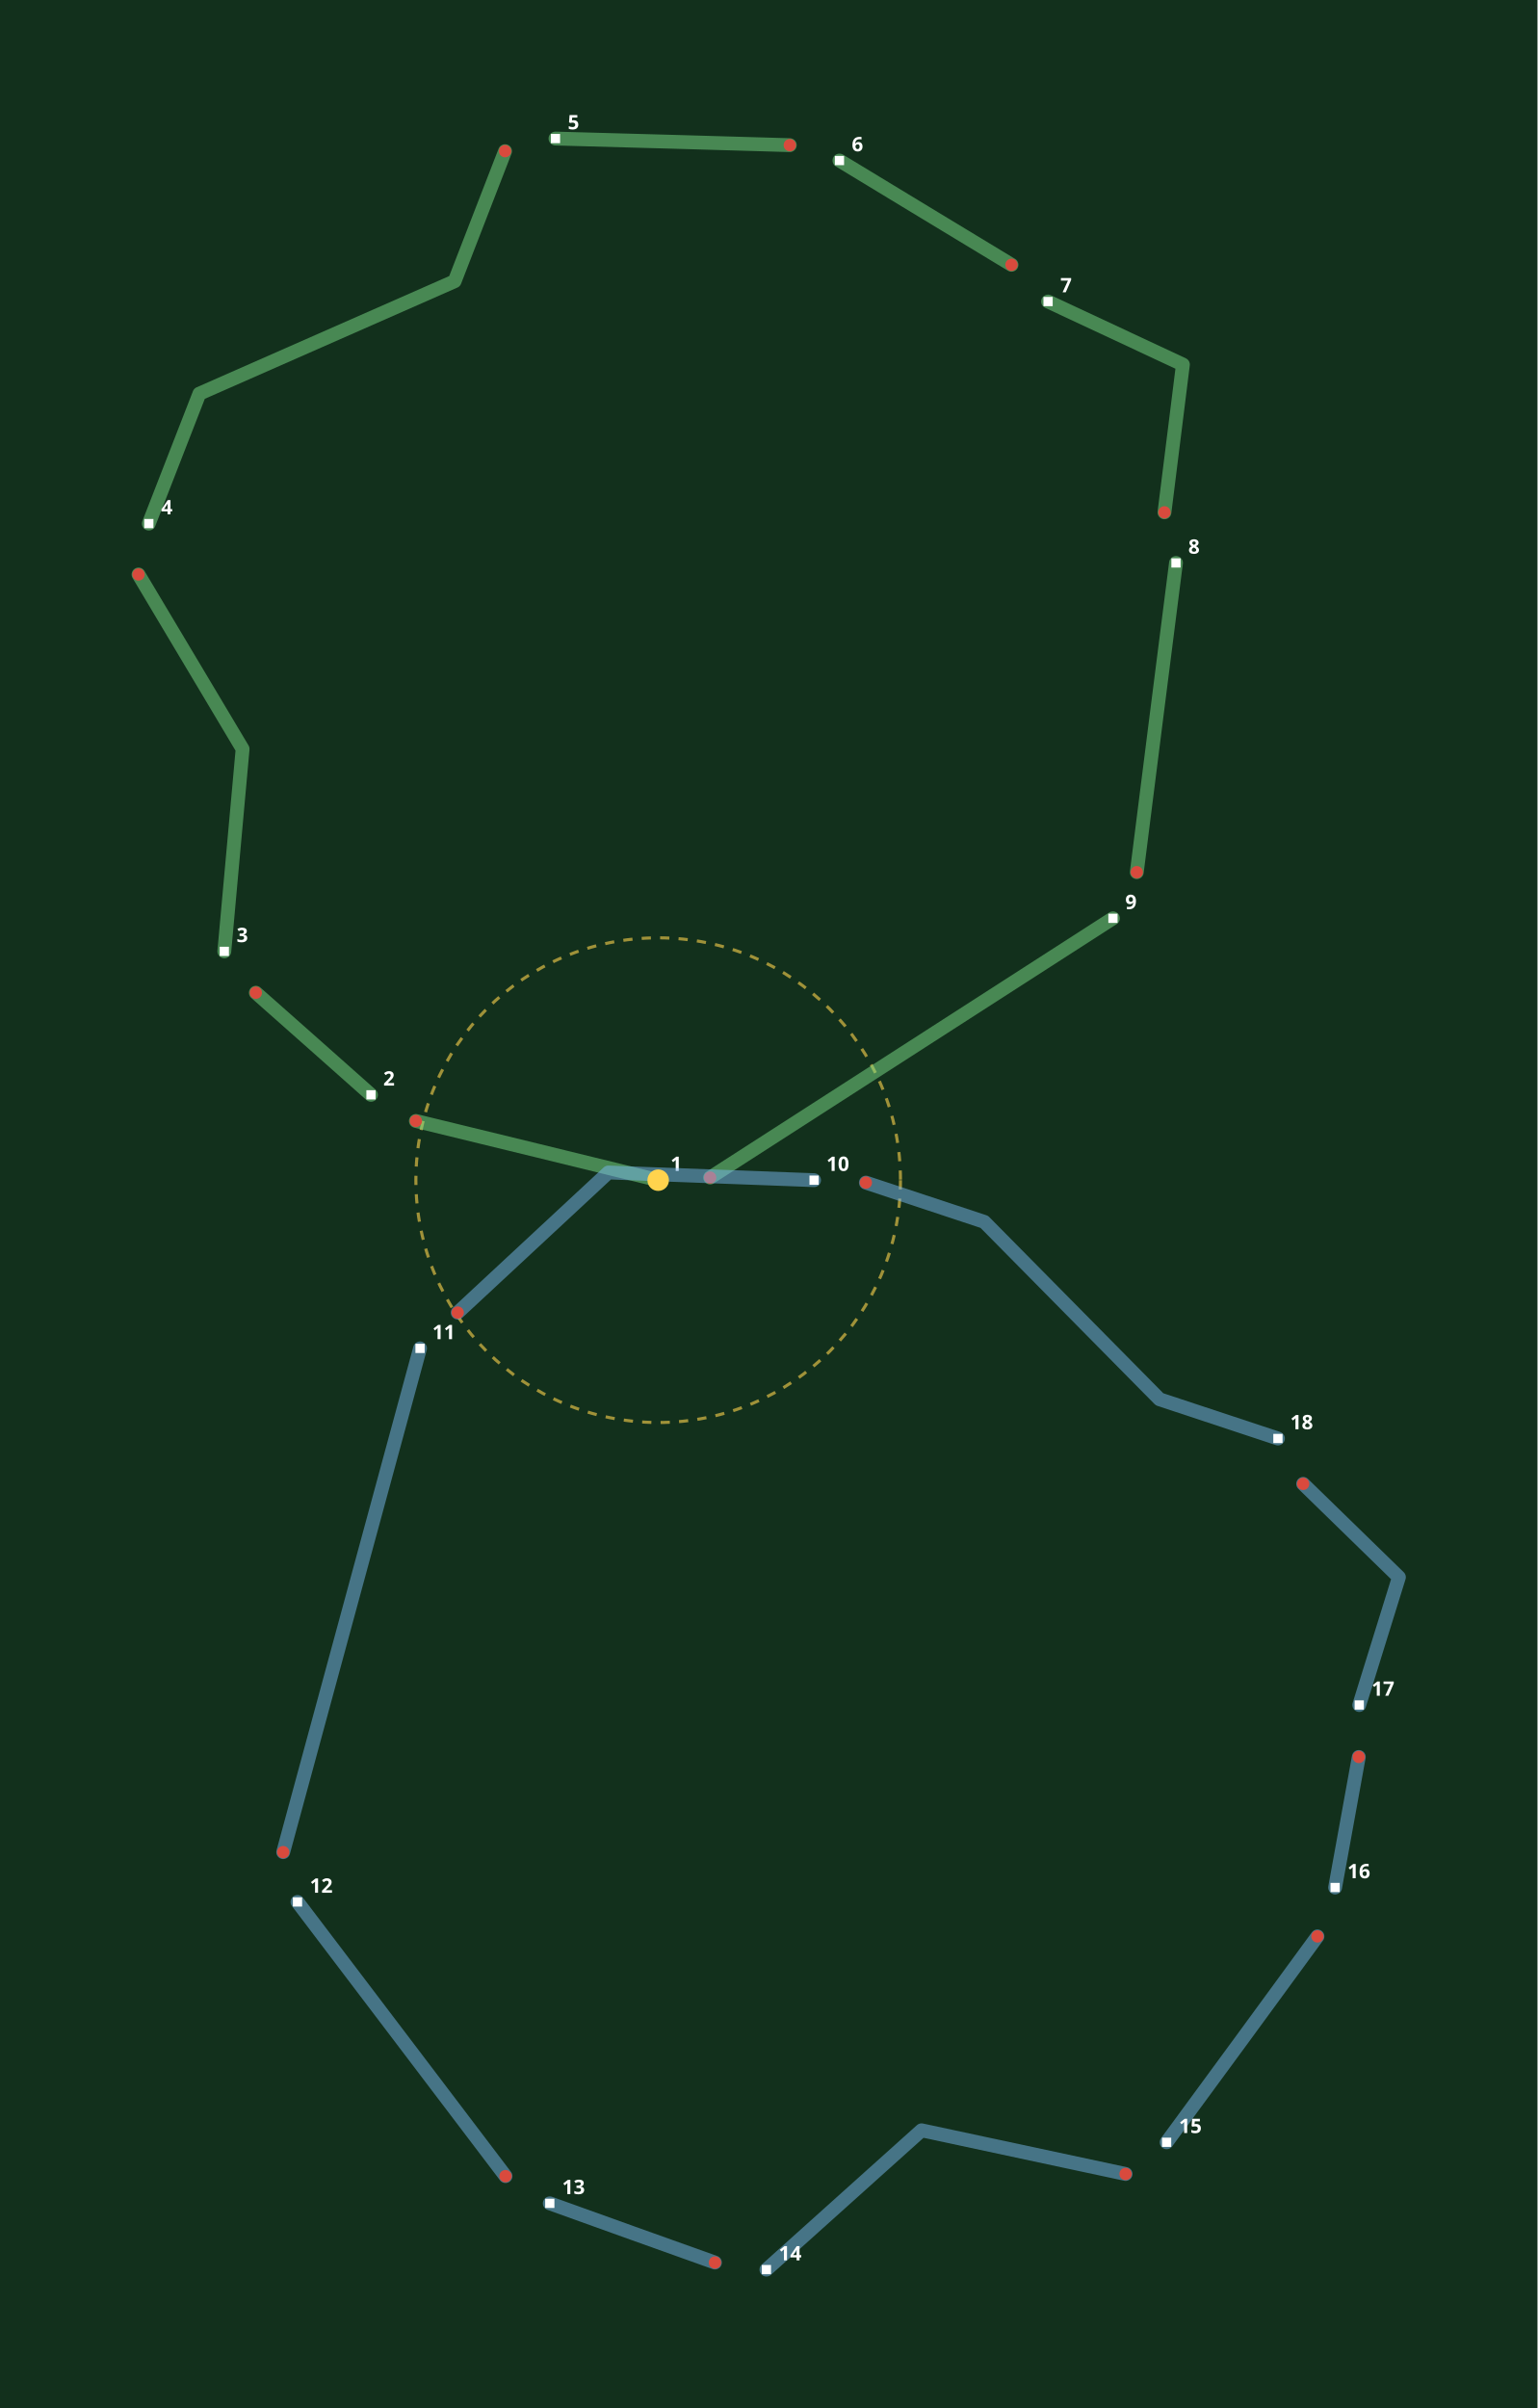
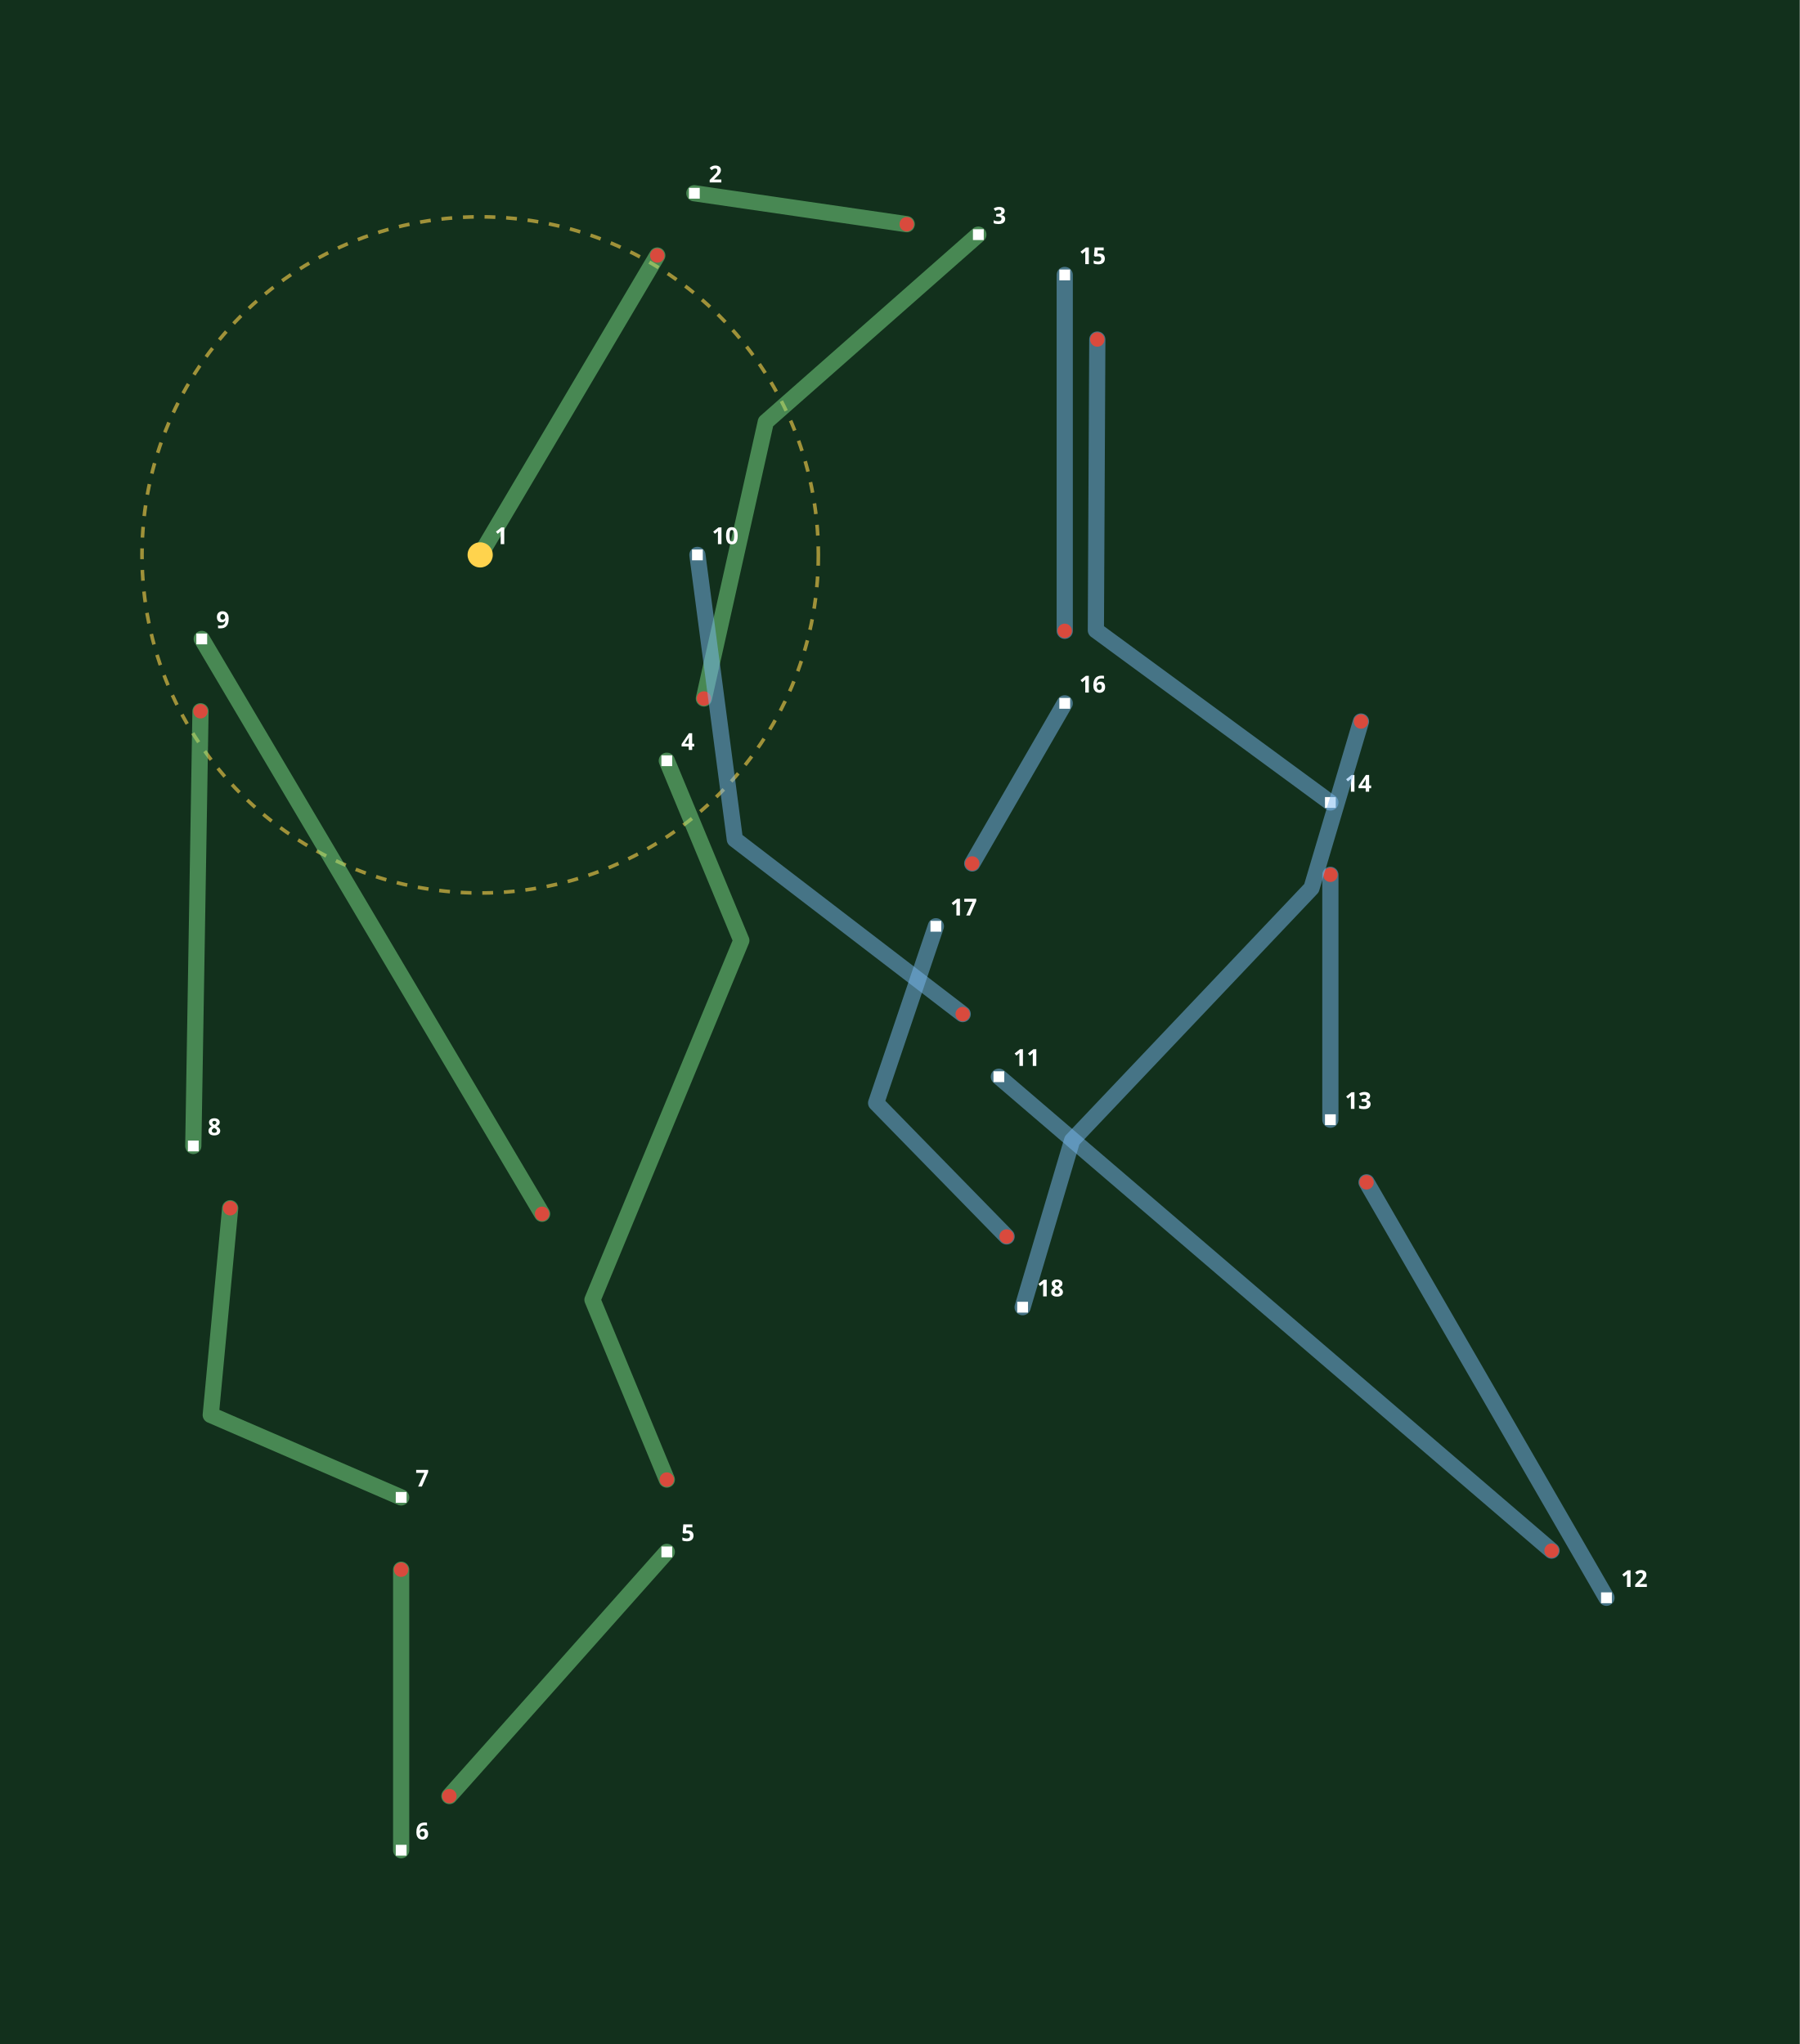
- <svg xmlns="http://www.w3.org/2000/svg" width="1000" height="1566" viewBox="0 0 1000 1566">
-   <rect width="1000" height="1566" fill="#12301c" />
-   <circle cx="428.1" cy="767.5" r="157.6" fill="none" stroke="#ffd34d" stroke-width="2" stroke-opacity="0.6" stroke-dasharray="6 6" />
-   <polyline points="428.1 767.5 349.3 748.2 270.5 729" fill="none" stroke="#7ee08a" stroke-width="9" stroke-opacity="0.5" stroke-linecap="round" stroke-linejoin="round" />
-   <rect x="425.1" y="764.5" width="6" height="6" fill="#ffffff" />
-   <circle cx="270.5" cy="729" r="4" fill="#d94a3d" />
-   <text x="436.1" y="761.5" fill="#ffffff" font-family="sans-serif" font-size="13" font-weight="600">1</text>
-   <polyline points="241.3 712 203.9 678.8 166.4 645.6" fill="none" stroke="#7ee08a" stroke-width="9" stroke-opacity="0.5" stroke-linecap="round" stroke-linejoin="round" />
-   <rect x="238.3" y="709" width="6" height="6" fill="#ffffff" />
-   <circle cx="166.4" cy="645.6" r="4" fill="#d94a3d" />
-   <text x="249.3" y="706" fill="#ffffff" font-family="sans-serif" font-size="13" font-weight="600">2</text>
-   <polyline points="145.9 618.7 157.8 487.1 90.1 373.6" fill="none" stroke="#7ee08a" stroke-width="9" stroke-opacity="0.5" stroke-linecap="round" stroke-linejoin="round" />
-   <rect x="142.9" y="615.7" width="6" height="6" fill="#ffffff" />
-   <circle cx="90.1" cy="373.6" r="4" fill="#d94a3d" />
-   <text x="153.9" y="612.7" fill="#ffffff" font-family="sans-serif" font-size="13" font-weight="600">3</text>
-   <polyline points="96.8 340.5 129.7 256 295.7 182.9 328.5 98.3" fill="none" stroke="#7ee08a" stroke-width="9" stroke-opacity="0.5" stroke-linecap="round" stroke-linejoin="round" />
-   <rect x="93.8" y="337.5" width="6" height="6" fill="#ffffff" />
-   <circle cx="328.5" cy="98.3" r="4" fill="#d94a3d" />
-   <text x="104.8" y="334.5" fill="#ffffff" font-family="sans-serif" font-size="13" font-weight="600">4</text>
-   <polyline points="361.3 90.1 437.5 92.2 513.7 94.4" fill="none" stroke="#7ee08a" stroke-width="9" stroke-opacity="0.5" stroke-linecap="round" stroke-linejoin="round" />
-   <rect x="358.3" y="87.1" width="6" height="6" fill="#ffffff" />
-   <circle cx="513.7" cy="94.4" r="4" fill="#d94a3d" />
-   <text x="369.3" y="84.1" fill="#ffffff" font-family="sans-serif" font-size="13" font-weight="600">5</text>
-   <polyline points="546 104.4 601.9 138.3 657.9 172.2" fill="none" stroke="#7ee08a" stroke-width="9" stroke-opacity="0.5" stroke-linecap="round" stroke-linejoin="round" />
-   <rect x="543" y="101.4" width="6" height="6" fill="#ffffff" />
-   <circle cx="657.9" cy="172.2" r="4" fill="#d94a3d" />
-   <text x="554" y="98.4" fill="#ffffff" font-family="sans-serif" font-size="13" font-weight="600">6</text>
-   <polyline points="681.7 196.1 769.4 237.1 757.4 333.2" fill="none" stroke="#7ee08a" stroke-width="9" stroke-opacity="0.5" stroke-linecap="round" stroke-linejoin="round" />
-   <rect x="678.7" y="193.1" width="6" height="6" fill="#ffffff" />
-   <circle cx="757.4" cy="333.2" r="4" fill="#d94a3d" />
-   <text x="689.7" y="190.1" fill="#ffffff" font-family="sans-serif" font-size="13" font-weight="600">7</text>
-   <polyline points="764.9 366.1 752.1 466.7 739.4 567.2" fill="none" stroke="#7ee08a" stroke-width="9" stroke-opacity="0.5" stroke-linecap="round" stroke-linejoin="round" />
-   <rect x="761.9" y="363.1" width="6" height="6" fill="#ffffff" />
-   <circle cx="739.4" cy="567.2" r="4" fill="#d94a3d" />
-   <text x="772.9" y="360.1" fill="#ffffff" font-family="sans-serif" font-size="13" font-weight="600">8</text>
-   <polyline points="723.9 597.2 592.9 681.5 461.9 765.8" fill="none" stroke="#7ee08a" stroke-width="9" stroke-opacity="0.5" stroke-linecap="round" stroke-linejoin="round" />
-   <rect x="720.9" y="594.2" width="6" height="6" fill="#ffffff" />
-   <circle cx="461.9" cy="765.8" r="4" fill="#d94a3d" />
-   <text x="731.9" y="591.2" fill="#ffffff" font-family="sans-serif" font-size="13" font-weight="600">9</text>
-   <polyline points="529.5 767.5 395.7 762.5 297.7 853.6" fill="none" stroke="#7ab8f0" stroke-width="9" stroke-opacity="0.5" stroke-linecap="round" stroke-linejoin="round" />
-   <rect x="526.5" y="764.5" width="6" height="6" fill="#ffffff" />
-   <circle cx="297.7" cy="853.6" r="4" fill="#d94a3d" />
-   <text x="537.5" y="761.5" fill="#ffffff" font-family="sans-serif" font-size="13" font-weight="600">10</text>
-   <polyline points="273.2 876.9 228.7 1040.7 184.2 1204.5" fill="none" stroke="#7ab8f0" stroke-width="9" stroke-opacity="0.5" stroke-linecap="round" stroke-linejoin="round" />
-   <rect x="270.2" y="873.9" width="6" height="6" fill="#ffffff" />
-   <circle cx="184.2" cy="1204.5" r="4" fill="#d94a3d" />
-   <text x="281.2" y="870.9" fill="#ffffff" font-family="sans-serif" font-size="13" font-weight="600">11</text>
-   <polyline points="193.5 1236.9 261.2 1326.1 328.8 1415.2" fill="none" stroke="#7ab8f0" stroke-width="9" stroke-opacity="0.5" stroke-linecap="round" stroke-linejoin="round" />
-   <rect x="190.5" y="1233.9" width="6" height="6" fill="#ffffff" />
-   <circle cx="328.8" cy="1415.2" r="4" fill="#d94a3d" />
-   <text x="201.5" y="1230.9" fill="#ffffff" font-family="sans-serif" font-size="13" font-weight="600">12</text>
-   <polyline points="357.6 1432.9 411.3 1452.2 465 1471.4" fill="none" stroke="#7ab8f0" stroke-width="9" stroke-opacity="0.5" stroke-linecap="round" stroke-linejoin="round" />
-   <rect x="354.6" y="1429.9" width="6" height="6" fill="#ffffff" />
-   <circle cx="465" cy="1471.4" r="4" fill="#d94a3d" />
-   <text x="365.6" y="1426.9" fill="#ffffff" font-family="sans-serif" font-size="13" font-weight="600">13</text>
-   <polyline points="498.5 1476 599.4 1385.4 732.1 1413.8" fill="none" stroke="#7ab8f0" stroke-width="9" stroke-opacity="0.5" stroke-linecap="round" stroke-linejoin="round" />
-   <rect x="495.5" y="1473" width="6" height="6" fill="#ffffff" />
-   <circle cx="732.1" cy="1413.8" r="4" fill="#d94a3d" />
-   <text x="506.5" y="1470" fill="#ffffff" font-family="sans-serif" font-size="13" font-weight="600">14</text>
-   <polyline points="758.8 1393.2 807.9 1326.3 856.9 1259.3" fill="none" stroke="#7ab8f0" stroke-width="9" stroke-opacity="0.5" stroke-linecap="round" stroke-linejoin="round" />
-   <rect x="755.8" y="1390.2" width="6" height="6" fill="#ffffff" />
-   <circle cx="856.9" cy="1259.3" r="4" fill="#d94a3d" />
-   <text x="766.8" y="1387.2" fill="#ffffff" font-family="sans-serif" font-size="13" font-weight="600">15</text>
-   <polyline points="868.4 1227.5 876.1 1185.1 883.8 1142.6" fill="none" stroke="#7ab8f0" stroke-width="9" stroke-opacity="0.5" stroke-linecap="round" stroke-linejoin="round" />
-   <rect x="865.4" y="1224.5" width="6" height="6" fill="#ffffff" />
-   <circle cx="883.8" cy="1142.6" r="4" fill="#d94a3d" />
-   <text x="876.4" y="1221.5" fill="#ffffff" font-family="sans-serif" font-size="13" font-weight="600">16</text>
-   <polyline points="884.1 1108.8 909.9 1025.7 847.6 965" fill="none" stroke="#7ab8f0" stroke-width="9" stroke-opacity="0.5" stroke-linecap="round" stroke-linejoin="round" />
-   <rect x="881.1" y="1105.8" width="6" height="6" fill="#ffffff" />
-   <circle cx="847.6" cy="965" r="4" fill="#d94a3d" />
-   <text x="892.1" y="1102.8" fill="#ffffff" font-family="sans-serif" font-size="13" font-weight="600">17</text>
-   <polyline points="831.2 935.5 754.2 910 640.2 794.6 563.2 769.1" fill="none" stroke="#7ab8f0" stroke-width="9" stroke-opacity="0.5" stroke-linecap="round" stroke-linejoin="round" />
-   <rect x="828.2" y="932.5" width="6" height="6" fill="#ffffff" />
-   <circle cx="563.2" cy="769.1" r="4" fill="#d94a3d" />
-   <text x="839.2" y="929.5" fill="#ffffff" font-family="sans-serif" font-size="13" font-weight="600">18</text>
-   <circle cx="428.1" cy="767.5" r="7" fill="#ffd34d" />
+ <svg xmlns="http://www.w3.org/2000/svg" width="1000" height="1136" viewBox="0 0 1000 1136">
+   <rect width="1000" height="1136" fill="#12301c" />
+   <circle cx="266.8" cy="308.4" r="187.9" fill="none" stroke="#ffd34d" stroke-width="2" stroke-opacity="0.6" stroke-dasharray="6 6" />
+   <polyline points="266.8 308.4 316 225.2 365.2 142" fill="none" stroke="#7ee08a" stroke-width="9" stroke-opacity="0.5" stroke-linecap="round" stroke-linejoin="round" />
+   <rect x="263.8" y="305.4" width="6" height="6" fill="#ffffff" />
+   <circle cx="365.2" cy="142" r="4" fill="#d94a3d" />
+   <text x="274.8" y="302.4" fill="#ffffff" font-family="sans-serif" font-size="13" font-weight="600">1</text>
+   <polyline points="385.8 107.4 444.8 116 503.8 124.6" fill="none" stroke="#7ee08a" stroke-width="9" stroke-opacity="0.5" stroke-linecap="round" stroke-linejoin="round" />
+   <rect x="382.8" y="104.4" width="6" height="6" fill="#ffffff" />
+   <circle cx="503.8" cy="124.6" r="4" fill="#d94a3d" />
+   <text x="393.8" y="101.4" fill="#ffffff" font-family="sans-serif" font-size="13" font-weight="600">2</text>
+   <polyline points="543.6 130.4 425.5 234.5 391.1 388.2" fill="none" stroke="#7ee08a" stroke-width="9" stroke-opacity="0.5" stroke-linecap="round" stroke-linejoin="round" />
+   <rect x="540.6" y="127.4" width="6" height="6" fill="#ffffff" />
+   <circle cx="391.1" cy="388.2" r="4" fill="#d94a3d" />
+   <text x="551.6" y="124.4" fill="#ffffff" font-family="sans-serif" font-size="13" font-weight="600">3</text>
+   <polyline points="370.5 422.8 411.9 522.7 329.2 722.4 370.5 822.3" fill="none" stroke="#7ee08a" stroke-width="9" stroke-opacity="0.5" stroke-linecap="round" stroke-linejoin="round" />
+   <rect x="367.5" y="419.8" width="6" height="6" fill="#ffffff" />
+   <circle cx="370.5" cy="822.3" r="4" fill="#d94a3d" />
+   <text x="378.5" y="416.8" fill="#ffffff" font-family="sans-serif" font-size="13" font-weight="600">4</text>
+   <polyline points="370.5 862.5 310.1 930.4 249.7 998.2" fill="none" stroke="#7ee08a" stroke-width="9" stroke-opacity="0.5" stroke-linecap="round" stroke-linejoin="round" />
+   <rect x="367.5" y="859.5" width="6" height="6" fill="#ffffff" />
+   <circle cx="249.7" cy="998.2" r="4" fill="#d94a3d" />
+   <text x="378.5" y="856.5" fill="#ffffff" font-family="sans-serif" font-size="13" font-weight="600">5</text>
+   <polyline points="222.9 1028.3 222.9 950.4 222.9 872.4" fill="none" stroke="#7ee08a" stroke-width="9" stroke-opacity="0.5" stroke-linecap="round" stroke-linejoin="round" />
+   <rect x="219.9" y="1025.3" width="6" height="6" fill="#ffffff" />
+   <circle cx="222.9" cy="872.4" r="4" fill="#d94a3d" />
+   <text x="230.9" y="1022.3" fill="#ffffff" font-family="sans-serif" font-size="13" font-weight="600">6</text>
+   <polyline points="222.9 832.2 117.1 786.4 127.9 671.5" fill="none" stroke="#7ee08a" stroke-width="9" stroke-opacity="0.5" stroke-linecap="round" stroke-linejoin="round" />
+   <rect x="219.9" y="829.2" width="6" height="6" fill="#ffffff" />
+   <circle cx="127.9" cy="671.5" r="4" fill="#d94a3d" />
+   <text x="230.9" y="826.2" fill="#ffffff" font-family="sans-serif" font-size="13" font-weight="600">7</text>
+   <polyline points="107.4 636.9 109.4 516.1 111.4 395.3" fill="none" stroke="#7ee08a" stroke-width="9" stroke-opacity="0.5" stroke-linecap="round" stroke-linejoin="round" />
+   <rect x="104.4" y="633.9" width="6" height="6" fill="#ffffff" />
+   <circle cx="111.4" cy="395.3" r="4" fill="#d94a3d" />
+   <text x="115.4" y="630.9" fill="#ffffff" font-family="sans-serif" font-size="13" font-weight="600">8</text>
+   <polyline points="112.1 355.1 206.6 514.8 301.2 674.6" fill="none" stroke="#7ee08a" stroke-width="9" stroke-opacity="0.5" stroke-linecap="round" stroke-linejoin="round" />
+   <rect x="109.1" y="352.1" width="6" height="6" fill="#ffffff" />
+   <circle cx="301.2" cy="674.6" r="4" fill="#d94a3d" />
+   <text x="120.1" y="349.1" fill="#ffffff" font-family="sans-serif" font-size="13" font-weight="600">9</text>
+   <polyline points="387.5 308.4 408.3 466.5 534.9 563.6" fill="none" stroke="#7ab8f0" stroke-width="9" stroke-opacity="0.5" stroke-linecap="round" stroke-linejoin="round" />
+   <rect x="384.5" y="305.4" width="6" height="6" fill="#ffffff" />
+   <circle cx="534.9" cy="563.6" r="4" fill="#d94a3d" />
+   <text x="395.5" y="302.4" fill="#ffffff" font-family="sans-serif" font-size="13" font-weight="600">10</text>
+   <polyline points="555 598.4 708.6 730.1 862.1 861.8" fill="none" stroke="#7ab8f0" stroke-width="9" stroke-opacity="0.5" stroke-linecap="round" stroke-linejoin="round" />
+   <rect x="552" y="595.4" width="6" height="6" fill="#ffffff" />
+   <circle cx="862.1" cy="861.8" r="4" fill="#d94a3d" />
+   <text x="563" y="592.4" fill="#ffffff" font-family="sans-serif" font-size="13" font-weight="600">11</text>
+   <polyline points="892.6 888 826 772.6 759.3 657.1" fill="none" stroke="#7ab8f0" stroke-width="9" stroke-opacity="0.5" stroke-linecap="round" stroke-linejoin="round" />
+   <rect x="889.6" y="885" width="6" height="6" fill="#ffffff" />
+   <circle cx="759.3" cy="657.1" r="4" fill="#d94a3d" />
+   <text x="900.6" y="882" fill="#ffffff" font-family="sans-serif" font-size="13" font-weight="600">12</text>
+   <polyline points="739.2 622.3 739.2 554.2 739.2 486.2" fill="none" stroke="#7ab8f0" stroke-width="9" stroke-opacity="0.5" stroke-linecap="round" stroke-linejoin="round" />
+   <rect x="736.2" y="619.3" width="6" height="6" fill="#ffffff" />
+   <circle cx="739.2" cy="486.2" r="4" fill="#d94a3d" />
+   <text x="747.2" y="616.3" fill="#ffffff" font-family="sans-serif" font-size="13" font-weight="600">13</text>
+   <polyline points="739.2 446 608.9 350.3 609.7 188.7" fill="none" stroke="#7ab8f0" stroke-width="9" stroke-opacity="0.5" stroke-linecap="round" stroke-linejoin="round" />
+   <rect x="736.2" y="443" width="6" height="6" fill="#ffffff" />
+   <circle cx="609.7" cy="188.7" r="4" fill="#d94a3d" />
+   <text x="747.2" y="440" fill="#ffffff" font-family="sans-serif" font-size="13" font-weight="600">14</text>
+   <polyline points="591.6 152.8 591.6 251.7 591.6 350.6" fill="none" stroke="#7ab8f0" stroke-width="9" stroke-opacity="0.5" stroke-linecap="round" stroke-linejoin="round" />
+   <rect x="588.6" y="149.8" width="6" height="6" fill="#ffffff" />
+   <circle cx="591.6" cy="350.6" r="4" fill="#d94a3d" />
+   <text x="599.6" y="146.8" fill="#ffffff" font-family="sans-serif" font-size="13" font-weight="600">15</text>
+   <polyline points="591.6 390.9 565.9 435.4 540.2 479.9" fill="none" stroke="#7ab8f0" stroke-width="9" stroke-opacity="0.5" stroke-linecap="round" stroke-linejoin="round" />
+   <rect x="588.6" y="387.9" width="6" height="6" fill="#ffffff" />
+   <circle cx="540.2" cy="479.9" r="4" fill="#d94a3d" />
+   <text x="599.6" y="384.9" fill="#ffffff" font-family="sans-serif" font-size="13" font-weight="600">16</text>
+   <polyline points="520 514.8 486.8 613 559.3 687.2" fill="none" stroke="#7ab8f0" stroke-width="9" stroke-opacity="0.5" stroke-linecap="round" stroke-linejoin="round" />
+   <rect x="517" y="511.8" width="6" height="6" fill="#ffffff" />
+   <circle cx="559.3" cy="687.2" r="4" fill="#d94a3d" />
+   <text x="528" y="508.8" fill="#ffffff" font-family="sans-serif" font-size="13" font-weight="600">17</text>
+   <polyline points="568.2 726.5 595.7 633.8 728.7 493.6 756.2 401" fill="none" stroke="#7ab8f0" stroke-width="9" stroke-opacity="0.5" stroke-linecap="round" stroke-linejoin="round" />
+   <rect x="565.2" y="723.5" width="6" height="6" fill="#ffffff" />
+   <circle cx="756.2" cy="401" r="4" fill="#d94a3d" />
+   <text x="576.2" y="720.5" fill="#ffffff" font-family="sans-serif" font-size="13" font-weight="600">18</text>
+   <circle cx="266.8" cy="308.4" r="7" fill="#ffd34d" />
</svg>
